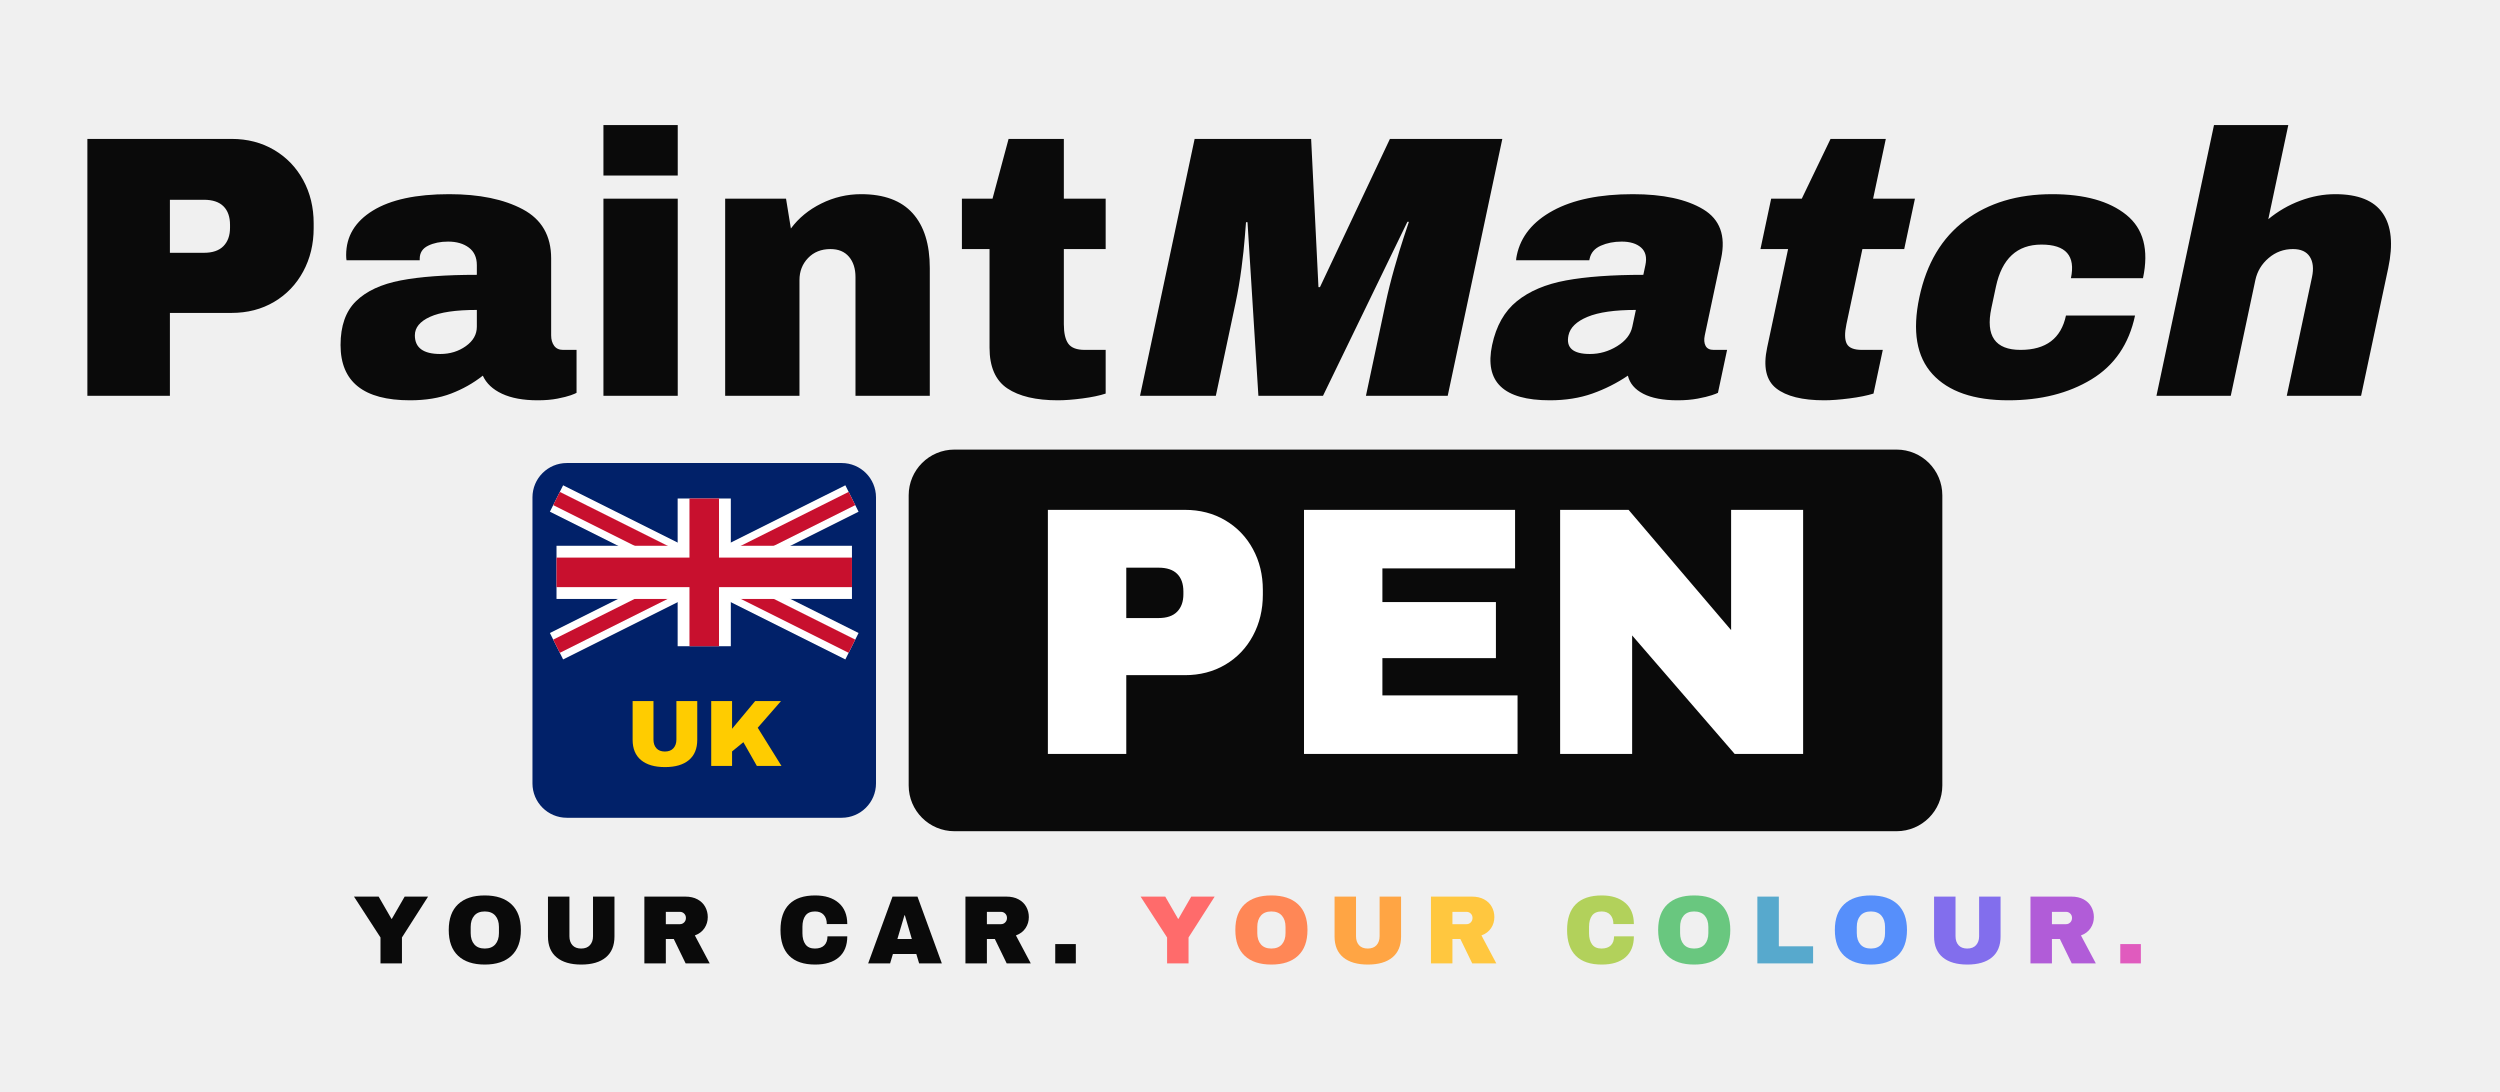
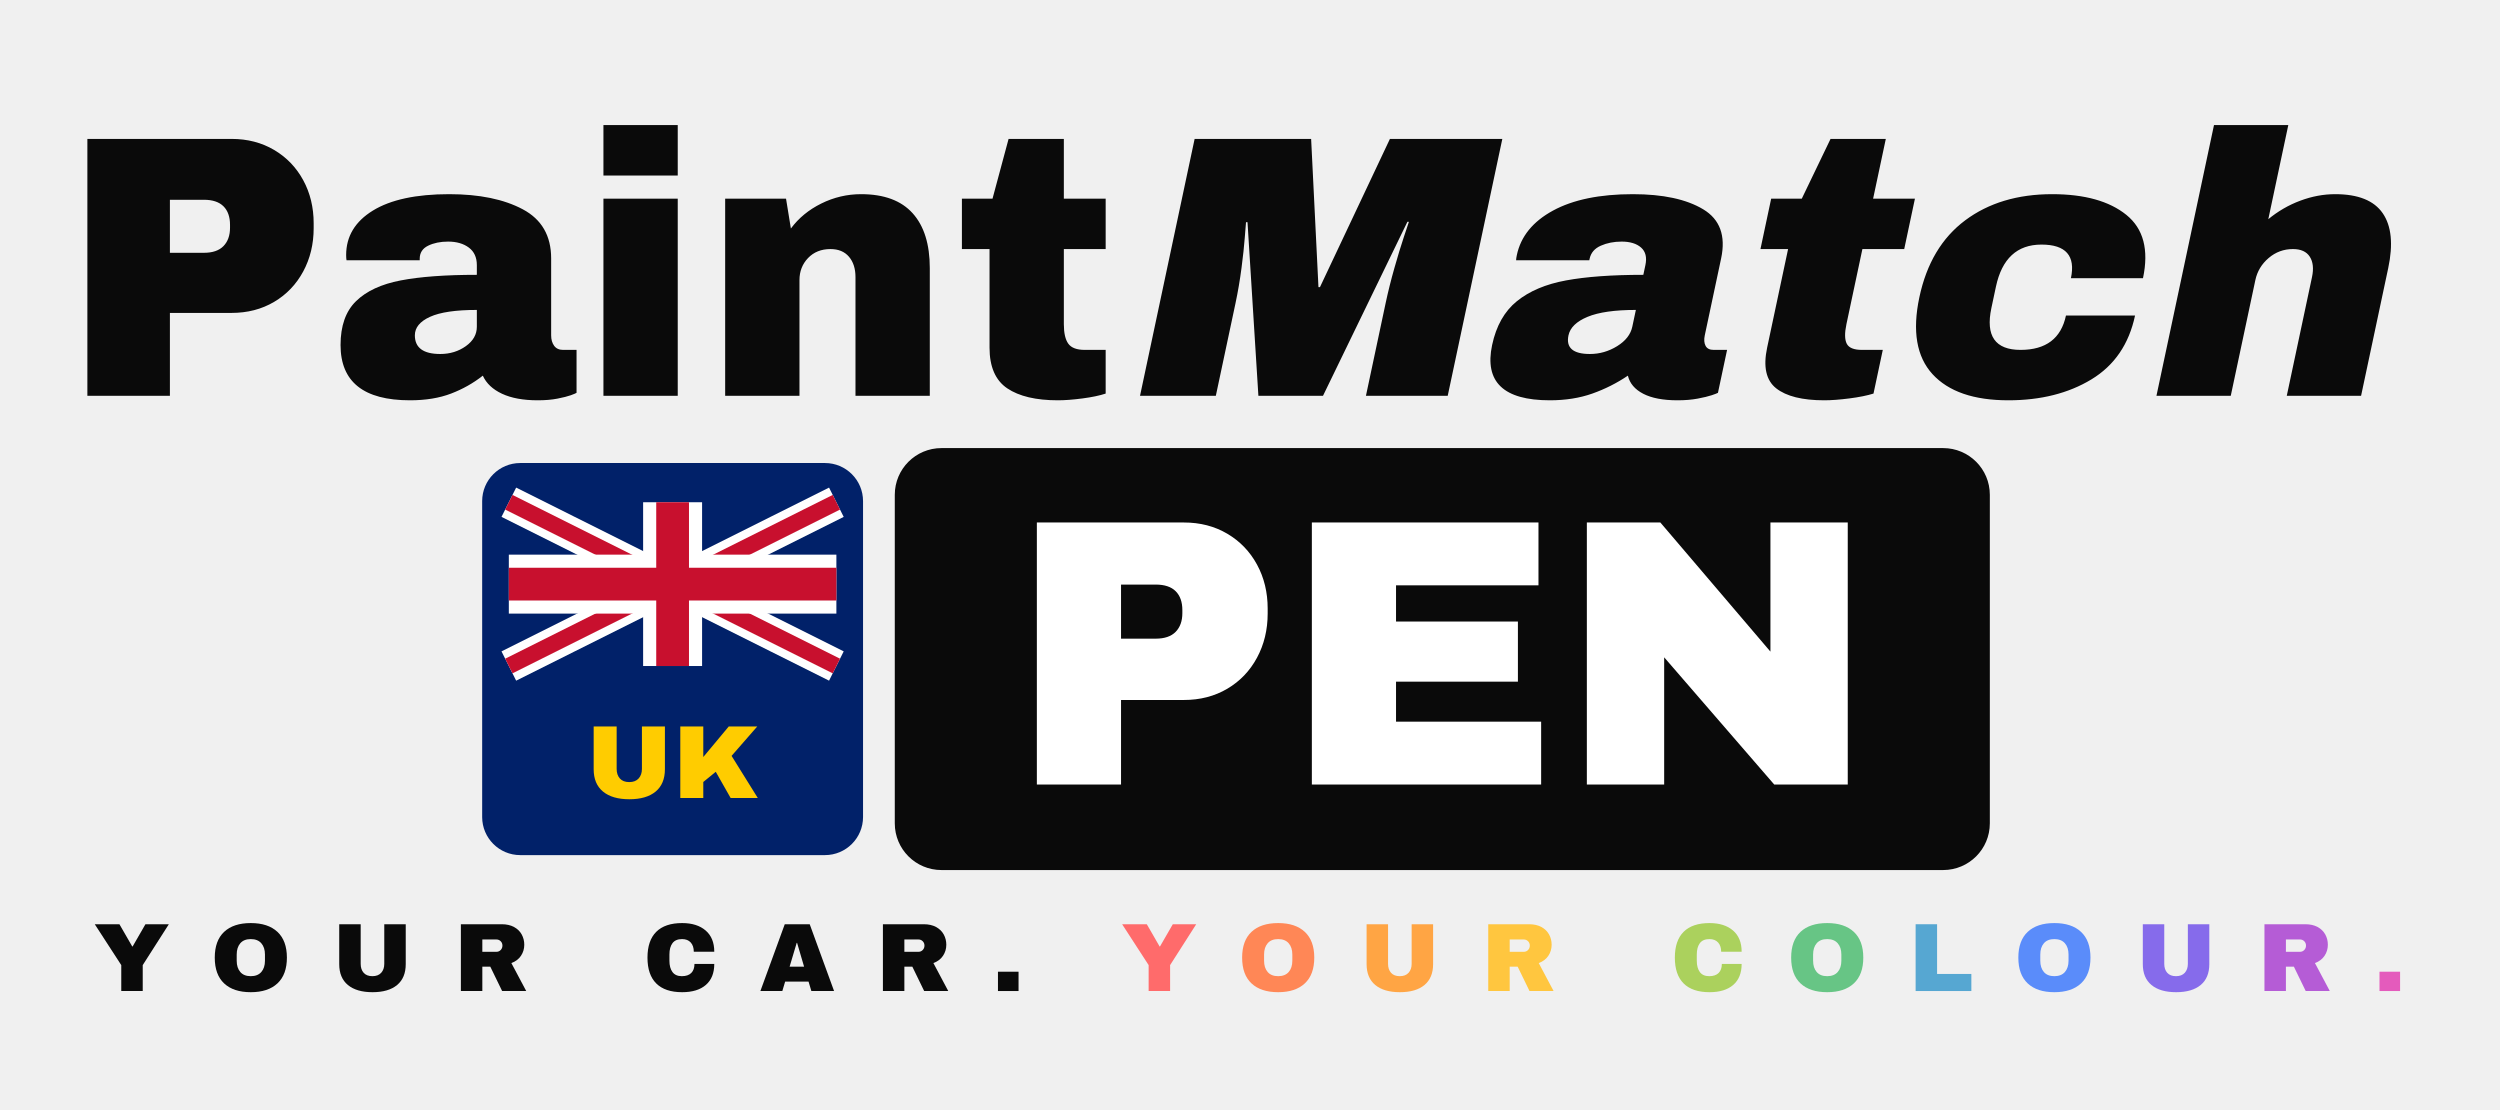
- <svg xmlns="http://www.w3.org/2000/svg" viewBox="0 0 1339.01 584.40" role="img" aria-label="PaintMatchPen">
+ <svg xmlns="http://www.w3.org/2000/svg" viewBox="0 0 1339.01 594.00" role="img" aria-label="PaintMatchPen">
  <path d="M168.0 119.6V122.2Q168.0 135.0 162.4 145.4Q156.8 155.8 146.8 161.7Q136.8 167.6 124.0 167.6H91.0V212.0H46.8V74.4H124.0Q136.8 74.4 146.8 80.3Q156.8 86.2 162.4 96.5Q168.0 106.8 168.0 119.6ZM91.0 135.4H109.2Q116.2 135.4 119.7 131.8Q123.2 128.2 123.2 122.0V120.4Q123.2 114.0 119.7 110.5Q116.2 107.0 109.2 107.0H91.0Z M295.2 138.4V179.6Q295.2 183.0 296.8 185.2Q298.4 187.4 301.6 187.4H308.8V210.4Q308.2 210.8 305.7 211.7Q303.2 212.6 298.6 213.5Q294.0 214.4 288.0 214.4Q276.4 214.4 268.9 210.9Q261.4 207.4 258.6 201.2Q251.0 207.2 241.6 210.8Q232.2 214.4 219.6 214.4Q182.4 214.4 182.4 184.8Q182.4 169.4 190.7 161.3Q199.0 153.2 214.6 150.2Q230.2 147.2 255.4 147.2V142.0Q255.4 135.8 251.1 132.6Q246.8 129.4 240.0 129.4Q233.8 129.4 229.3 131.6Q224.8 133.8 224.8 138.6V139.4H185.6Q185.4 138.4 185.4 136.6Q185.4 121.6 199.7 112.8Q214.0 104.0 240.6 104.0Q264.8 104.0 280.0 112.1Q295.2 120.2 295.2 138.4ZM222.2 179.6Q222.2 189.6 235.8 189.6Q243.6 189.6 249.5 185.4Q255.4 181.2 255.4 175.0V166.0Q238.4 166.0 230.3 169.7Q222.2 173.4 222.2 179.6Z M323.2 94.0V67.0H363.0V94.0ZM323.2 212.0V106.4H363.0V212.0Z M498 143.6V212.0H458.2V148.4Q458.2 141.6 454.7 137.5Q451.2 133.4 444.8 133.4Q437.4 133.4 432.8 138.2Q428.2 143.0 428.2 150.0V212.0H388.4V106.4H421L423.6 122.4Q429.8 114.0 439.9 109.0Q450 104.0 461.2 104.0Q479.6 104.0 488.8 114.2Q498 124.4 498 143.6Z M592.2 106.4V133.4H569.8V173.6Q569.8 180.8 572.2 184.1Q574.6 187.4 581 187.4H592.2V210.8Q587.4 212.4 579.8 213.4Q572.2 214.4 566.6 214.4Q549 214.4 539.5 208.0Q530 201.6 530 186.2V133.4H515.2V106.4H531.6L540.2 74.4H569.8V106.4Z" fill="#0A0A0A" />
  <path d="M731.6 212.0 742.143 162.4Q744.098 153.2 746.86 143.5Q749.622 133.8 751.825 127.2Q754.028 120.6 754.61 118.8H753.81L708.6 212.0H674L668.168 119.0H667.368Q667.185 120.8 666.704 127.3Q666.222 133.8 664.96 143.5Q663.698 153.2 661.743 162.4L651.2 212.0H610.6L639.848 74.4H702.248L706.171 153.8H706.971L744.448 74.4H804.648L775.4 212.0Z M921.844 138.4 913.087 179.6Q912.364 183.0 913.497 185.2Q914.629 187.4 917.829 187.4H925.029L920.14 210.4Q919.455 210.8 916.764 211.7Q914.072 212.6 909.281 213.5Q904.49 214.4 898.49 214.4Q886.89 214.4 880.134 210.9Q873.378 207.4 871.896 201.2Q863.02 207.2 852.855 210.8Q842.69 214.4 830.09 214.4Q792.89 214.4 799.182 184.8Q802.455 169.4 812.477 161.3Q822.498 153.2 838.736 150.2Q854.974 147.2 880.174 147.2L881.279 142.0Q882.597 135.8 878.977 132.6Q875.357 129.4 868.557 129.4Q862.357 129.4 857.39 131.6Q852.422 133.8 851.402 138.6L851.232 139.4H812.032Q812.044 138.4 812.427 136.6Q815.615 121.6 831.786 112.8Q847.956 104.0 874.556 104.0Q898.756 104.0 912.234 112.1Q925.713 120.2 921.844 138.4ZM840.087 179.6Q837.961 189.6 851.561 189.6Q859.361 189.6 866.154 185.4Q872.947 181.2 874.265 175.0L876.178 166.0Q859.178 166.0 850.291 169.7Q841.405 173.4 840.087 179.6Z M1025.646 106.4 1019.907 133.4H997.507L988.962 173.6Q987.432 180.8 989.13 184.1Q990.829 187.4 997.229 187.4H1008.429L1003.455 210.8Q998.315 212.4 990.502 213.4Q982.69 214.4 977.09 214.4Q959.49 214.4 951.35 208.0Q943.211 201.6 946.484 186.2L957.707 133.4H942.907L948.646 106.4H965.046L980.448 74.4H1010.048L1003.246 106.4Z M1147.791 149.0H1109.191Q1113.017 131.0 1093.417 131.0Q1073.817 131.0 1069.013 153.6L1066.59 165.0Q1061.829 187.4 1082.229 187.4Q1102.629 187.4 1106.54 169.0H1143.54Q1138.651 192.0 1120.17 203.2Q1101.69 214.4 1075.69 214.4Q1047.89 214.4 1035.066 200.4Q1022.241 186.4 1028.023 159.2Q1033.805 132.0 1052.58 118.0Q1071.356 104.0 1099.156 104.0Q1125.156 104.0 1138.897 115.1Q1152.637 126.2 1147.791 149.0Z M1250.756 104.0Q1269.156 104.0 1276.188 114.2Q1283.22 124.4 1279.139 143.6L1264.6 212.0H1224.8L1238.319 148.4Q1239.764 141.6 1237.135 137.5Q1234.507 133.4 1228.107 133.4Q1220.707 133.4 1215.087 138.2Q1209.466 143.0 1207.979 150.0L1194.8 212.0H1155L1185.821 67.0H1225.621L1214.908 117.4Q1222.668 111.0 1232.012 107.5Q1241.356 104.0 1250.756 104.0Z" fill="#0A0A0A" />
-   <rect x="285.19" y="248.00" width="184.00" height="190.00" rx="18.40" ry="18.40" fill="#012169" />
-   <line x1="298.07" y1="267.00" x2="456.31" y2="346.12" stroke="#FFF" stroke-width="15.82" />
-   <line x1="456.31" y1="267.00" x2="298.07" y2="346.12" stroke="#FFF" stroke-width="15.82" />
-   <line x1="298.07" y1="267.00" x2="456.31" y2="346.12" stroke="#C8102E" stroke-width="7.91" />
-   <line x1="456.31" y1="267.00" x2="298.07" y2="346.12" stroke="#C8102E" stroke-width="7.91" />
-   <line x1="377.19" y1="267.00" x2="377.19" y2="346.12" stroke="#FFF" stroke-width="28.48" />
-   <line x1="298.07" y1="306.56" x2="456.31" y2="306.56" stroke="#FFF" stroke-width="28.48" />
-   <line x1="377.19" y1="267.00" x2="377.19" y2="346.12" stroke="#C8102E" stroke-width="15.82" />
-   <line x1="298.07" y1="306.56" x2="456.31" y2="306.56" stroke="#C8102E" stroke-width="15.82" />
-   <path d="M356.167 410.859Q347.879 410.859 343.357 407.119Q338.834 403.38 338.834 396.254V375.485H350.002V396.103Q350.002 399.034 351.568 400.777Q353.135 402.521 356.116 402.521Q359.098 402.521 360.69 400.752Q362.282 398.983 362.282 396.103V375.485H373.45V396.254Q373.45 403.38 368.952 407.119Q364.455 410.859 356.167 410.859Z M404.477 375.485H418.324L405.842 389.786L418.576 410.252H405.387L398.161 397.518L392.097 402.47V410.252H380.929V375.485H392.097V390.342Z" fill="#FFCC00" />
-   <rect x="491.19" y="245.30" width="544.63" height="195.40" rx="20.0" ry="20.0" fill="#0A0A0A" stroke="#0A0A0A" stroke-width="9.0" />
-   <path d="M676.389 316.02V318.49Q676.389 330.65 671.069 340.53Q665.749 350.41 656.249 356.015Q646.749 361.62 634.589 361.62H603.239V403.8H561.249V273.08H634.589Q646.749 273.08 656.249 278.685Q665.749 284.29 671.069 294.075Q676.389 303.86 676.389 316.02ZM603.239 331.03H620.529Q627.179 331.03 630.504 327.61Q633.829 324.19 633.829 318.3V316.78Q633.829 310.7 630.504 307.375Q627.179 304.05 620.529 304.05H603.239Z M698.429 273.08H811.479V304.43H740.419V322.48H801.219V352.5H740.419V372.45H812.809V403.8H698.429Z M929.089 403.8 874.179 340.34V403.8H835.609V273.08H872.279L927.189 337.49V273.08H965.759V403.8Z" fill="#FFF" />
-   <path d="M215.284 516.0H203.792V502.116L189.596 480.224H202.804L209.668 492.132H209.876L216.74 480.224H229.272L215.284 502.116Z" fill="#0A0A0A" />
-   <path d="M278.984 498.112Q278.984 507.16 273.94 511.892Q268.896 516.624 259.64 516.624Q250.384 516.624 245.366 511.918Q240.348 507.212 240.348 498.112Q240.348 489.012 245.366 484.306Q250.384 479.6 259.64 479.6Q268.896 479.6 273.94 484.332Q278.984 489.064 278.984 498.112ZM252.1 496.448V499.776Q252.1 503.572 254.024 505.808Q255.948 508.044 259.64 508.044Q263.332 508.044 265.282 505.808Q267.232 503.572 267.232 499.776V496.448Q267.232 492.652 265.282 490.416Q263.332 488.18 259.64 488.18Q255.948 488.18 254.024 490.416Q252.1 492.652 252.1 496.448Z" fill="#0A0A0A" />
-   <path d="M311.328 516.624Q302.8 516.624 298.146 512.776Q293.492 508.928 293.492 501.596V480.224H304.984V501.44Q304.984 504.456 306.596 506.25Q308.208 508.044 311.276 508.044Q314.344 508.044 315.982 506.224Q317.62 504.404 317.62 501.44V480.224H329.112V501.596Q329.112 508.928 324.484 512.776Q319.856 516.624 311.328 516.624Z" fill="#0A0A0A" />
-   <path d="M372.168 501.024 380.124 516.0H367.228L360.884 502.948H356.62V516.0H345.128V480.224H367.02Q370.868 480.224 373.598 481.706Q376.328 483.188 377.706 485.71Q379.084 488.232 379.084 491.196Q379.084 494.472 377.316 497.124Q375.548 499.776 372.168 501.024ZM364.16 488.388H356.62V494.992H364.16Q365.512 494.992 366.448 494.03Q367.384 493.068 367.384 491.664Q367.384 490.26 366.448 489.324Q365.512 488.388 364.16 488.388Z" fill="#0A0A0A" />
+   <rect x="258.25" y="248.00" width="204.00" height="210.00" rx="20.40" ry="20.40" fill="#012169" />
+   <line x1="272.53" y1="269.00" x2="447.97" y2="356.72" stroke="#FFF" stroke-width="17.54" />
+   <line x1="447.97" y1="269.00" x2="272.53" y2="356.72" stroke="#FFF" stroke-width="17.54" />
+   <line x1="272.53" y1="269.00" x2="447.97" y2="356.72" stroke="#C8102E" stroke-width="8.77" />
+   <line x1="447.97" y1="269.00" x2="272.53" y2="356.72" stroke="#C8102E" stroke-width="8.77" />
+   <line x1="360.25" y1="269.00" x2="360.25" y2="356.72" stroke="#FFF" stroke-width="31.58" />
+   <line x1="272.53" y1="312.86" x2="447.97" y2="312.86" stroke="#FFF" stroke-width="31.58" />
+   <line x1="360.25" y1="269.00" x2="360.25" y2="356.72" stroke="#C8102E" stroke-width="17.54" />
+   <line x1="272.53" y1="312.86" x2="447.97" y2="312.86" stroke="#C8102E" stroke-width="17.54" />
+   <path d="M337.077 428.082Q327.942 428.082 322.956 423.96Q317.971 419.838 317.971 411.983V389.089H330.281V411.816Q330.281 415.047 332.008 416.969Q333.735 418.891 337.022 418.891Q340.308 418.891 342.063 416.941Q343.817 414.991 343.817 411.816V389.089H356.128V411.983Q356.128 419.838 351.17 423.96Q346.213 428.082 337.077 428.082Z M390.33 389.089H405.593L391.834 404.853L405.872 427.413H391.333L383.367 413.376L376.683 418.835V427.413H364.372V389.089H376.683V405.466Z" fill="#FFCC00" />
+   <rect x="484.25" y="245.00" width="576.51" height="216.00" rx="20.0" ry="20.0" fill="#0A0A0A" stroke="#0A0A0A" stroke-width="10.0" />
+   <path d="M678.97 325.952V328.604Q678.97 341.66 673.258 352.268Q667.546 362.876 657.346 368.894Q647.146 374.912 634.09 374.912H600.43V420.2H555.346V279.848H634.09Q647.146 279.848 657.346 285.866Q667.546 291.884 673.258 302.39Q678.97 312.896 678.97 325.952ZM600.43 342.068H618.994Q626.134 342.068 629.704 338.396Q633.274 334.724 633.274 328.4V326.768Q633.274 320.24 629.704 316.67Q626.134 313.1 618.994 313.1H600.43Z M702.634 279.848H824.014V313.508H747.718V332.888H812.998V365.12H747.718V386.54H825.442V420.2H702.634Z M950.29 420.2 891.334 352.064V420.2H849.922V279.848H889.294L948.25 349.004V279.848H989.662V420.2Z" fill="#FFF" />
+   <path d="M76.444 530.8H64.952V516.916L50.756 495.024H63.964L70.828 506.932H71.036L77.9 495.024H90.432L76.444 516.916Z" fill="#0A0A0A" />
+   <path d="M153.664 512.912Q153.664 521.96 148.62 526.692Q143.576 531.424 134.32 531.424Q125.064 531.424 120.046 526.718Q115.028 522.012 115.028 512.912Q115.028 503.812 120.046 499.106Q125.064 494.4 134.32 494.4Q143.576 494.4 148.62 499.132Q153.664 503.864 153.664 512.912ZM126.78 511.248V514.576Q126.78 518.372 128.704 520.608Q130.628 522.844 134.32 522.844Q138.012 522.844 139.962 520.608Q141.912 518.372 141.912 514.576V511.248Q141.912 507.452 139.962 505.216Q138.012 502.98 134.32 502.98Q130.628 502.98 128.704 505.216Q126.78 507.452 126.78 511.248Z" fill="#0A0A0A" />
+   <path d="M199.528 531.424Q191 531.424 186.346 527.576Q181.692 523.728 181.692 516.396V495.024H193.184V516.24Q193.184 519.256 194.796 521.05Q196.408 522.844 199.476 522.844Q202.544 522.844 204.182 521.024Q205.82 519.204 205.82 516.24V495.024H217.312V516.396Q217.312 523.728 212.684 527.576Q208.056 531.424 199.528 531.424Z" fill="#0A0A0A" />
+   <path d="M273.888 515.824 281.844 530.8H268.948L262.604 517.748H258.34V530.8H246.848V495.024H268.74Q272.588 495.024 275.318 496.506Q278.048 497.988 279.426 500.51Q280.804 503.032 280.804 505.996Q280.804 509.272 279.036 511.924Q277.268 514.576 273.888 515.824ZM265.88 503.188H258.34V509.792H265.88Q267.232 509.792 268.168 508.83Q269.104 507.868 269.104 506.464Q269.104 505.06 268.168 504.124Q267.232 503.188 265.88 503.188Z" fill="#0A0A0A" />
  <path d="" fill="#0A0A0A" />
-   <path d="M453.808 494.94H442.836Q442.836 491.82 441.198 490.0Q439.56 488.18 436.544 488.18Q433.06 488.18 431.422 490.364Q429.784 492.548 429.784 496.448V499.776Q429.784 503.624 431.422 505.834Q433.06 508.044 436.44 508.044Q439.768 508.044 441.484 506.328Q443.2 504.612 443.2 501.492H453.808Q453.808 508.824 449.31 512.724Q444.812 516.624 436.596 516.624Q427.444 516.624 422.738 511.944Q418.032 507.264 418.032 498.112Q418.032 488.96 422.738 484.28Q427.444 479.6 436.596 479.6Q444.552 479.6 449.18 483.578Q453.808 487.556 453.808 494.94Z" fill="#0A0A0A" />
-   <path d="M492.288 516.0 490.78 510.956H478.248L476.74 516.0H464.988L478.04 480.224H491.404L504.456 516.0ZM480.64 502.948H488.388L484.644 490.208H484.436Z" fill="#0A0A0A" />
-   <path d="M544.132 501.024 552.088 516.0H539.192L532.848 502.948H528.584V516.0H517.092V480.224H538.984Q542.832 480.224 545.562 481.706Q548.292 483.188 549.67 485.71Q551.048 488.232 551.048 491.196Q551.048 494.472 549.28 497.124Q547.512 499.776 544.132 501.024ZM536.124 488.388H528.584V494.992H536.124Q537.476 494.992 538.412 494.03Q539.348 493.068 539.348 491.664Q539.348 490.26 538.412 489.324Q537.476 488.388 536.124 488.388Z" fill="#0A0A0A" />
-   <path d="M565.192 516.0V505.652H576.216V516.0Z" fill="#0A0A0A" />
-   <path d="M636.588 516.0H625.096V502.116L610.9 480.224H624.108L630.972 492.132H631.18L638.044 480.224H650.576L636.588 502.116Z" fill="rgb(255,107,107)" />
-   <path d="M700.288 498.112Q700.288 507.16 695.244 511.892Q690.2 516.624 680.944 516.624Q671.688 516.624 666.67 511.918Q661.652 507.212 661.652 498.112Q661.652 489.012 666.67 484.306Q671.688 479.6 680.944 479.6Q690.2 479.6 695.244 484.332Q700.288 489.064 700.288 498.112ZM673.404 496.448V499.776Q673.404 503.572 675.328 505.808Q677.252 508.044 680.944 508.044Q684.636 508.044 686.586 505.808Q688.536 503.572 688.536 499.776V496.448Q688.536 492.652 686.586 490.416Q684.636 488.18 680.944 488.18Q677.252 488.18 675.328 490.416Q673.404 492.652 673.404 496.448Z" fill="rgb(255,135,86)" />
-   <path d="M732.632 516.624Q724.104 516.624 719.45 512.776Q714.796 508.928 714.796 501.596V480.224H726.288V501.44Q726.288 504.456 727.9 506.25Q729.512 508.044 732.58 508.044Q735.648 508.044 737.286 506.224Q738.924 504.404 738.924 501.44V480.224H750.416V501.596Q750.416 508.928 745.788 512.776Q741.16 516.624 732.632 516.624Z" fill="rgb(255,165,68)" />
-   <path d="M793.472 501.024 801.428 516.0H788.532L782.188 502.948H777.924V516.0H766.432V480.224H788.324Q792.172 480.224 794.902 481.706Q797.632 483.188 799.01 485.71Q800.388 488.232 800.388 491.196Q800.388 494.472 798.62 497.124Q796.852 499.776 793.472 501.024ZM785.464 488.388H777.924V494.992H785.464Q786.816 494.992 787.752 494.03Q788.688 493.068 788.688 491.664Q788.688 490.26 787.752 489.324Q786.816 488.388 785.464 488.388Z" fill="rgb(255,199,63)" />
-   <path d="" fill="rgb(220,213,74)" />
-   <path d="M875.112 494.94H864.14Q864.14 491.82 862.502 490.0Q860.864 488.18 857.848 488.18Q854.364 488.18 852.726 490.364Q851.088 492.548 851.088 496.448V499.776Q851.088 503.624 852.726 505.834Q854.364 508.044 857.744 508.044Q861.072 508.044 862.788 506.328Q864.504 504.612 864.504 501.492H875.112Q875.112 508.824 870.614 512.724Q866.116 516.624 857.9 516.624Q848.748 516.624 844.042 511.944Q839.336 507.264 839.336 498.112Q839.336 488.96 844.042 484.28Q848.748 479.6 857.9 479.6Q865.856 479.6 870.484 483.578Q875.112 487.556 875.112 494.94Z" fill="rgb(178,209,91)" />
-   <path d="M926.748 498.112Q926.748 507.16 921.704 511.892Q916.66 516.624 907.404 516.624Q898.148 516.624 893.13 511.918Q888.112 507.212 888.112 498.112Q888.112 489.012 893.13 484.306Q898.148 479.6 907.404 479.6Q916.66 479.6 921.704 484.332Q926.748 489.064 926.748 498.112ZM899.864 496.448V499.776Q899.864 503.572 901.788 505.808Q903.712 508.044 907.404 508.044Q911.096 508.044 913.046 505.808Q914.996 503.572 914.996 499.776V496.448Q914.996 492.652 913.046 490.416Q911.096 488.18 907.404 488.18Q903.712 488.18 901.788 490.416Q899.864 492.652 899.864 496.448Z" fill="rgb(105,199,127)" />
-   <path d="M941.256 480.224H952.748V506.848H971.104V516.0H941.256Z" fill="rgb(87,169,205)" />
-   <path d="M1021.388 498.112Q1021.388 507.16 1016.344 511.892Q1011.3 516.624 1002.044 516.624Q992.788 516.624 987.77 511.918Q982.752 507.212 982.752 498.112Q982.752 489.012 987.77 484.306Q992.788 479.6 1002.044 479.6Q1011.3 479.6 1016.344 484.332Q1021.388 489.064 1021.388 498.112ZM994.504 496.448V499.776Q994.504 503.572 996.428 505.808Q998.352 508.044 1002.044 508.044Q1005.736 508.044 1007.686 505.808Q1009.636 503.572 1009.636 499.776V496.448Q1009.636 492.652 1007.686 490.416Q1005.736 488.18 1002.044 488.18Q998.352 488.18 996.428 490.416Q994.504 492.652 994.504 496.448Z" fill="rgb(86,143,251)" />
-   <path d="M1053.732 516.624Q1045.204 516.624 1040.55 512.776Q1035.896 508.928 1035.896 501.596V480.224H1047.388V501.44Q1047.388 504.456 1049 506.25Q1050.612 508.044 1053.68 508.044Q1056.748 508.044 1058.386 506.224Q1060.024 504.404 1060.024 501.44V480.224H1071.516V501.596Q1071.516 508.928 1066.888 512.776Q1062.26 516.624 1053.732 516.624Z" fill="rgb(130,110,237)" />
-   <path d="M1114.572 501.024 1122.528 516.0H1109.632L1103.288 502.948H1099.024V516.0H1087.532V480.224H1109.424Q1113.272 480.224 1116.002 481.706Q1118.732 483.188 1120.11 485.71Q1121.488 488.232 1121.488 491.196Q1121.488 494.472 1119.72 497.124Q1117.952 499.776 1114.572 501.024ZM1106.564 488.388H1099.024V494.992H1106.564Q1107.916 494.992 1108.852 494.03Q1109.788 493.068 1109.788 491.664Q1109.788 490.26 1108.852 489.324Q1107.916 488.388 1106.564 488.388Z" fill="rgb(177,92,216)" />
-   <path d="M1135.632 516.0V505.652H1146.656V516.0Z" fill="rgb(224,91,190)" />
+   <path d="M382.568 509.74H371.596Q371.596 506.62 369.958 504.8Q368.32 502.98 365.304 502.98Q361.82 502.98 360.182 505.164Q358.544 507.348 358.544 511.248V514.576Q358.544 518.424 360.182 520.634Q361.82 522.844 365.2 522.844Q368.528 522.844 370.244 521.128Q371.96 519.412 371.96 516.292H382.568Q382.568 523.624 378.07 527.524Q373.572 531.424 365.356 531.424Q356.204 531.424 351.498 526.744Q346.792 522.064 346.792 512.912Q346.792 503.76 351.498 499.08Q356.204 494.4 365.356 494.4Q373.312 494.4 377.94 498.378Q382.568 502.356 382.568 509.74Z" fill="#0A0A0A" />
+   <path d="M434.568 530.8 433.06 525.756H420.528L419.02 530.8H407.268L420.32 495.024H433.684L446.736 530.8ZM422.92 517.748H430.668L426.924 505.008H426.716Z" fill="#0A0A0A" />
+   <path d="M499.932 515.824 507.888 530.8H494.992L488.648 517.748H484.384V530.8H472.892V495.024H494.784Q498.632 495.024 501.362 496.506Q504.092 497.988 505.47 500.51Q506.848 503.032 506.848 505.996Q506.848 509.272 505.08 511.924Q503.312 514.576 499.932 515.824ZM491.924 503.188H484.384V509.792H491.924Q493.276 509.792 494.212 508.83Q495.148 507.868 495.148 506.464Q495.148 505.06 494.212 504.124Q493.276 503.188 491.924 503.188Z" fill="#0A0A0A" />
+   <path d="M534.512 530.8V520.452H545.536V530.8Z" fill="#0A0A0A" />
+   <path d="M626.708 530.8H615.216V516.916L601.02 495.024H614.228L621.092 506.932H621.3L628.164 495.024H640.696L626.708 516.916Z" fill="rgb(255,107,107)" />
+   <path d="M703.928 512.912Q703.928 521.96 698.884 526.692Q693.84 531.424 684.584 531.424Q675.328 531.424 670.31 526.718Q665.292 522.012 665.292 512.912Q665.292 503.812 670.31 499.106Q675.328 494.4 684.584 494.4Q693.84 494.4 698.884 499.132Q703.928 503.864 703.928 512.912ZM677.044 511.248V514.576Q677.044 518.372 678.968 520.608Q680.892 522.844 684.584 522.844Q688.276 522.844 690.226 520.608Q692.176 518.372 692.176 514.576V511.248Q692.176 507.452 690.226 505.216Q688.276 502.98 684.584 502.98Q680.892 502.98 678.968 505.216Q677.044 507.452 677.044 511.248Z" fill="rgb(255,135,86)" />
+   <path d="M749.792 531.424Q741.264 531.424 736.61 527.576Q731.956 523.728 731.956 516.396V495.024H743.448V516.24Q743.448 519.256 745.06 521.05Q746.672 522.844 749.74 522.844Q752.808 522.844 754.446 521.024Q756.084 519.204 756.084 516.24V495.024H767.576V516.396Q767.576 523.728 762.948 527.576Q758.32 531.424 749.792 531.424Z" fill="rgb(255,165,68)" />
+   <path d="M824.152 515.824 832.108 530.8H819.212L812.868 517.748H808.604V530.8H797.112V495.024H819.004Q822.852 495.024 825.582 496.506Q828.312 497.988 829.69 500.51Q831.068 503.032 831.068 505.996Q831.068 509.272 829.3 511.924Q827.532 514.576 824.152 515.824ZM816.144 503.188H808.604V509.792H816.144Q817.496 509.792 818.432 508.83Q819.368 507.868 819.368 506.464Q819.368 505.06 818.432 504.124Q817.496 503.188 816.144 503.188Z" fill="rgb(255,198,63)" />
+   <path d="" fill="rgb(221,213,73)" />
+   <path d="M932.832 509.74H921.86Q921.86 506.62 920.222 504.8Q918.584 502.98 915.568 502.98Q912.084 502.98 910.446 505.164Q908.808 507.348 908.808 511.248V514.576Q908.808 518.424 910.446 520.634Q912.084 522.844 915.464 522.844Q918.792 522.844 920.508 521.128Q922.224 519.412 922.224 516.292H932.832Q932.832 523.624 928.334 527.524Q923.836 531.424 915.62 531.424Q906.468 531.424 901.762 526.744Q897.056 522.064 897.056 512.912Q897.056 503.76 901.762 499.08Q906.468 494.4 915.62 494.4Q923.576 494.4 928.204 498.378Q932.832 502.356 932.832 509.74Z" fill="rgb(171,209,93)" />
+   <path d="M997.988 512.912Q997.988 521.96 992.944 526.692Q987.9 531.424 978.644 531.424Q969.388 531.424 964.37 526.718Q959.352 522.012 959.352 512.912Q959.352 503.812 964.37 499.106Q969.388 494.4 978.644 494.4Q987.9 494.4 992.944 499.132Q997.988 503.864 997.988 512.912ZM971.104 511.248V514.576Q971.104 518.372 973.028 520.608Q974.952 522.844 978.644 522.844Q982.336 522.844 984.286 520.608Q986.236 518.372 986.236 514.576V511.248Q986.236 507.452 984.286 505.216Q982.336 502.98 978.644 502.98Q974.952 502.98 973.028 505.216Q971.104 507.452 971.104 511.248Z" fill="rgb(103,197,133)" />
+   <path d="M1026.016 495.024H1037.508V521.648H1055.864V530.8H1026.016Z" fill="rgb(86,167,210)" />
+   <path d="M1119.668 512.912Q1119.668 521.96 1114.624 526.692Q1109.58 531.424 1100.324 531.424Q1091.068 531.424 1086.05 526.718Q1081.032 522.012 1081.032 512.912Q1081.032 503.812 1086.05 499.106Q1091.068 494.4 1100.324 494.4Q1109.58 494.4 1114.624 499.132Q1119.668 503.864 1119.668 512.912ZM1092.784 511.248V514.576Q1092.784 518.372 1094.708 520.608Q1096.632 522.844 1100.324 522.844Q1104.016 522.844 1105.966 520.608Q1107.916 518.372 1107.916 514.576V511.248Q1107.916 507.452 1105.966 505.216Q1104.016 502.98 1100.324 502.98Q1096.632 502.98 1094.708 505.216Q1092.784 507.452 1092.784 511.248Z" fill="rgb(90,140,250)" />
+   <path d="M1165.532 531.424Q1157.004 531.424 1152.35 527.576Q1147.696 523.728 1147.696 516.396V495.024H1159.188V516.24Q1159.188 519.256 1160.8 521.05Q1162.412 522.844 1165.48 522.844Q1168.548 522.844 1170.186 521.024Q1171.824 519.204 1171.824 516.24V495.024H1183.316V516.396Q1183.316 523.728 1178.688 527.576Q1174.06 531.424 1165.532 531.424Z" fill="rgb(134,107,235)" />
+   <path d="M1239.892 515.824 1247.848 530.8H1234.952L1228.608 517.748H1224.344V530.8H1212.852V495.024H1234.744Q1238.592 495.024 1241.322 496.506Q1244.052 497.988 1245.43 500.51Q1246.808 503.032 1246.808 505.996Q1246.808 509.272 1245.04 511.924Q1243.272 514.576 1239.892 515.824ZM1231.884 503.188H1224.344V509.792H1231.884Q1233.236 509.792 1234.172 508.83Q1235.108 507.868 1235.108 506.464Q1235.108 505.06 1234.172 504.124Q1233.236 503.188 1231.884 503.188Z" fill="rgb(181,92,214)" />
+   <path d="M1274.472 530.8V520.452H1285.496V530.8Z" fill="rgb(228,91,188)" />
</svg>
